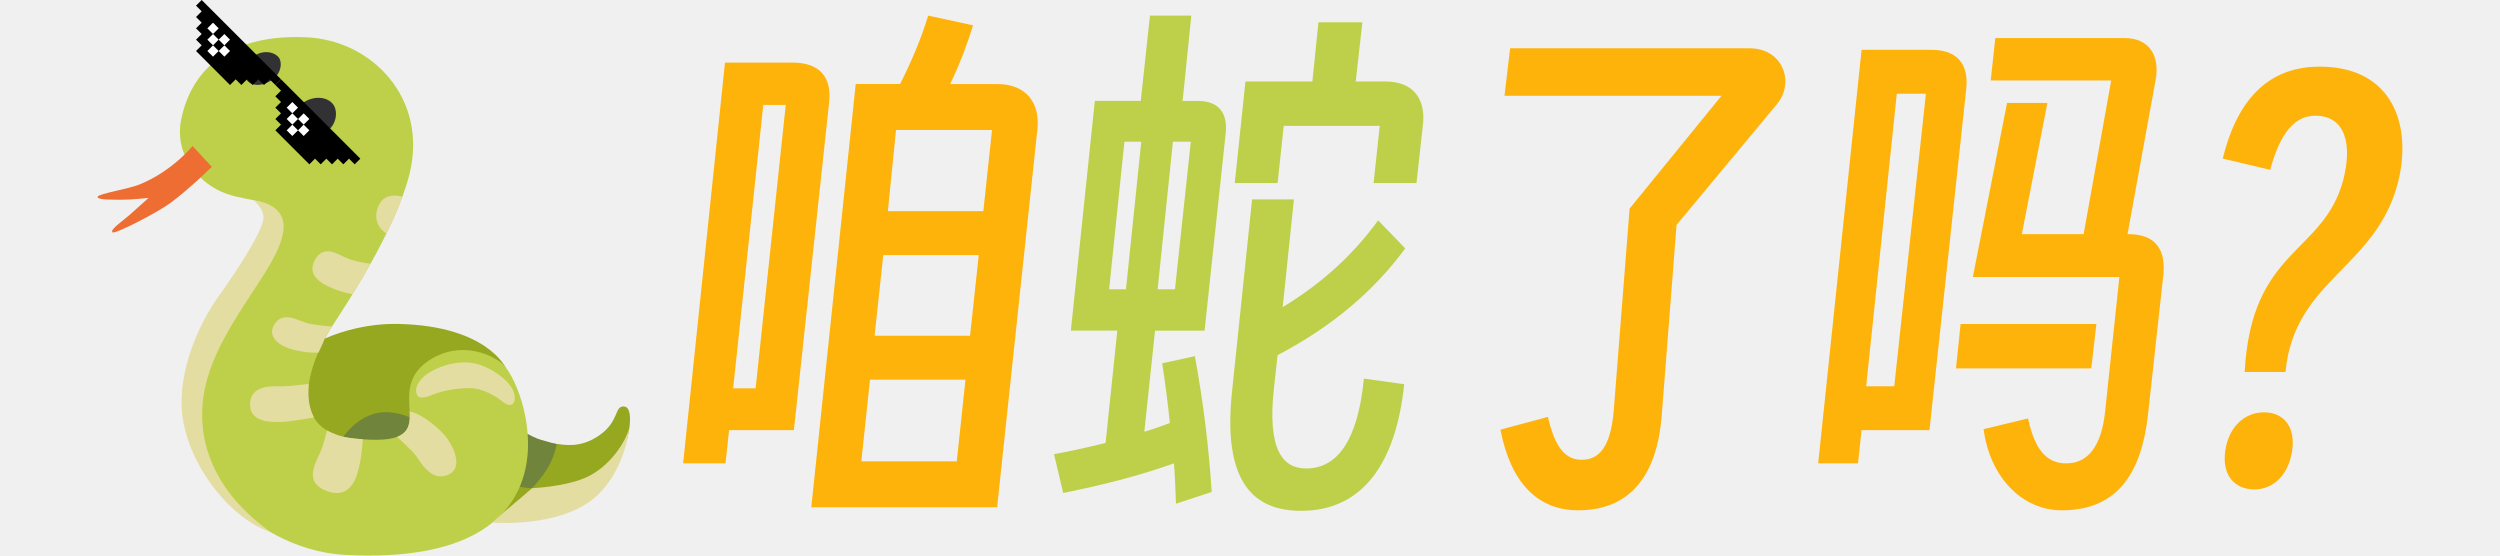
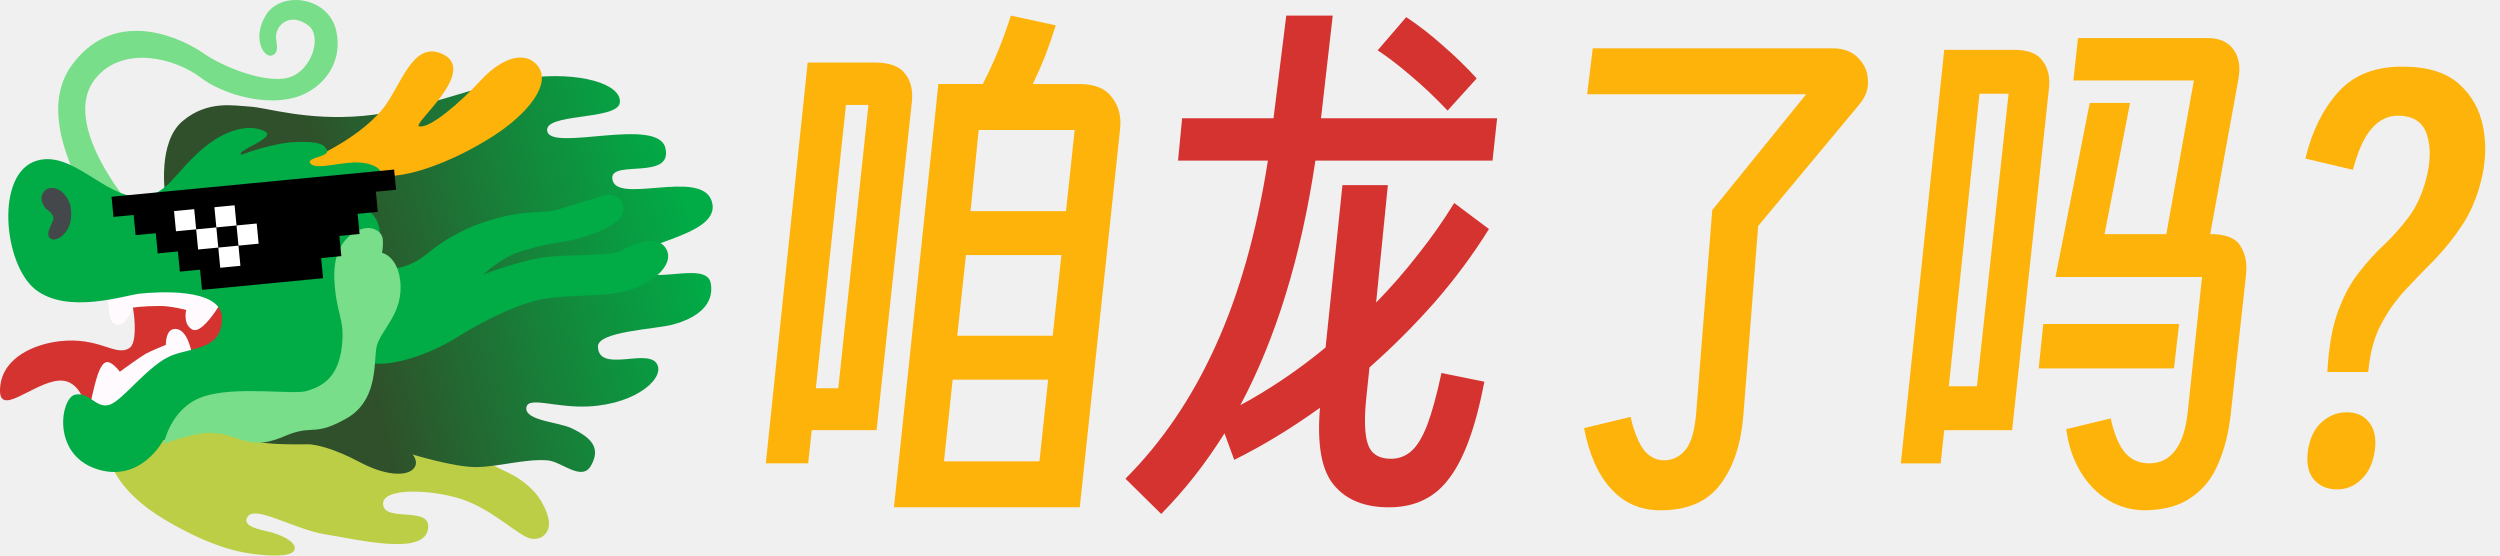
- <svg xmlns="http://www.w3.org/2000/svg" width="144" height="32" viewBox="0 0 144 32" version="1.1" id="svg6216">
+ <svg xmlns="http://www.w3.org/2000/svg" xmlns:xlink="http://www.w3.org/1999/xlink" width="144" height="32" viewBox="0 0 144 32" version="1.1" id="svg6216">
  <defs id="defs6213">
    <linearGradient id="SVGID_1_" gradientUnits="userSpaceOnUse" x1="131.416" y1="52.368" x2="63.091" y2="69.637">
      <stop offset="0.171" style="stop-color:#01AB46" id="stop351" />
      <stop offset="0.499" style="stop-color:#128A3C" id="stop353" />
      <stop offset="1" style="stop-color:#2F502A" id="stop355" />
    </linearGradient>
+     <linearGradient xlink:href="#SVGID_1_" id="linearGradient580" gradientUnits="userSpaceOnUse" x1="131.416" y1="52.368" x2="63.091" y2="69.637" />
  </defs>
  <g id="layer6-3-4" transform="matrix(3.779527,0,0,3.779527,-30,-700)">
-     <g id="layer4" transform="matrix(0.3446122,0,0,0.3446122,3.942238,157.6667)">
-       <text xml:space="preserve" style="font-style:normal;font-weight:normal;font-size:22.578px;line-height:1.25;font-family:sans-serif;letter-spacing:-1.323px;display:none;fill:#feb30b;fill-opacity:1;stroke:none;stroke-width:0.265" x="40.337" y="100.66" id="text157-2-3">
-         <tspan style="font-style:oblique;font-variant:normal;font-weight:normal;font-stretch:normal;font-size:22.578px;font-family:'Smiley Sans';-inkscape-font-specification:'Smiley Sans Oblique';fill:#feb30b;fill-opacity:1;stroke-width:0.265" x="0" y="0" id="tspan796-9-67">咱蛇了吗？</tspan>
-       </text>
-       <g id="g37">
-         <path id="path36" style="font-style:oblique;font-size:22.578px;line-height:1.25;font-family:'Smiley Sans';-inkscape-font-specification:'Smiley Sans Oblique';letter-spacing:-1.323px;fill:#feb30b;stroke-width:0.265" d="m 112.667,96.371 c 0.384,-4.109 4.041,-4.583 4.99,-8.444 0.61,-2.529 -0.294,-4.99 -3.342,-5.057 -2.551,-0.068 -3.838,1.671 -4.425,4.064 l 2.1,0.497 c 0.452,-1.693 1.129,-2.393 1.987,-2.393 1.355,0 1.648,1.287 1.242,2.845 -0.881,3.296 -4.064,3.003 -4.358,8.489 z m -1.377,5.193 c 0.835,0 1.513,-0.632 1.671,-1.716 0.158,-1.061 -0.384,-1.693 -1.242,-1.693 -0.858,0 -1.558,0.632 -1.716,1.693 -0.158,1.084 0.406,1.716 1.287,1.716 z" />
-         <path id="path32" style="font-style:oblique;font-size:22.578px;line-height:1.25;font-family:'Smiley Sans';-inkscape-font-specification:'Smiley Sans Oblique';letter-spacing:-1.323px;fill:#feb30b;stroke-width:0.265" d="m 102.137,84.472 h -1.784 l -1.513,7.699 h 6.48 l -0.632,5.961 c -0.158,1.468 -0.722,2.28 -1.716,2.28 -0.835,0 -1.377,-0.542 -1.693,-1.987 l -1.964,0.474 c 0.271,2.1 1.693,3.612 3.5,3.59 2.551,-0.023 3.5,-1.829 3.77,-4.222 l 0.677,-6.164 c 0.113,-1.039 -0.248,-1.829 -1.558,-1.829 h -0.023 l 1.242,-6.818 c 0.203,-1.106 -0.316,-1.851 -1.355,-1.851 h -5.735 l -0.203,1.874 h 5.328 l -1.219,6.796 h -2.732 z m -3.59,-0.61 c 0.113,-1.016 -0.316,-1.738 -1.535,-1.738 h -3.093 l -1.919,18.288 h 1.761 l 0.158,-1.468 h 3.003 z m -4.425,13.14 1.355,-12.937 h 1.287 l -1.4,12.937 z M 104.304,94.248 h -6.006 l -0.203,1.964 h 5.983 z" />
-         <path style="font-style:oblique;font-size:22.578px;line-height:1.25;font-family:'Smiley Sans';-inkscape-font-specification:'Smiley Sans Oblique';letter-spacing:-1.323px;fill:#feb30b;stroke-width:0.265" d="m 85.082,98.29 0.655,-8.422 4.448,-5.351 c 0.79,-0.971 0.248,-2.461 -1.219,-2.461 H 78.376 l -0.248,2.1 h 9.596 l -4.064,4.99 -0.7,8.918 c -0.135,1.671 -0.677,2.19 -1.422,2.19 -0.7,0 -1.174,-0.519 -1.49,-1.897 l -2.1,0.564 c 0.452,2.348 1.648,3.567 3.432,3.567 2.371,0 3.5,-1.626 3.703,-4.199 z" id="path31" />
-         <path id="path26" style="font-style:oblique;font-size:22.578px;line-height:1.25;font-family:'Smiley Sans';-inkscape-font-specification:'Smiley Sans Oblique';letter-spacing:-1.323px;fill:#bed04a;fill-opacity:1;stroke-width:0.265" d="m 58.611,101.722 c 1.693,-0.339 3.319,-0.745 4.899,-1.31 0.045,0.564 0.068,1.174 0.09,1.784 l 1.58,-0.519 c -0.135,-2.032 -0.361,-3.906 -0.745,-6.006 l -1.445,0.316 c 0.135,0.881 0.248,1.738 0.339,2.642 -0.361,0.135 -0.745,0.271 -1.129,0.384 l 0.474,-4.47 h 2.19 l 0.926,-8.647 c 0.113,-0.881 -0.203,-1.513 -1.242,-1.513 H 63.894 L 64.278,80.611 h -1.829 l -0.406,3.77 H 60.011 L 58.95,94.542 h 2.055 l -0.519,4.967 c -0.745,0.181 -1.513,0.361 -2.28,0.497 z m 9.483,-13.705 0.271,-2.529 h 4.245 l -0.271,2.529 h 1.897 l 0.294,-2.664 c 0.09,-1.106 -0.474,-1.829 -1.671,-1.829 h -1.31 l 0.294,-2.619 h -1.942 l -0.271,2.619 h -2.958 l -0.474,4.493 z m -7.451,4.696 0.677,-6.525 h 0.745 l -0.677,6.525 z m 2.145,0 0.677,-6.525 h 0.79 l -0.7,6.525 z m 9.121,3.951 c -0.271,2.777 -1.197,3.974 -2.551,3.974 -1.016,0 -1.738,-0.79 -1.422,-3.59 l 0.158,-1.422 c 2.416,-1.264 4.267,-2.845 5.644,-4.719 l -1.197,-1.242 c -1.084,1.49 -2.438,2.754 -4.222,3.838 l 0.497,-4.764 h -1.851 l -0.881,8.444 c -0.452,4.154 1.016,5.328 3.048,5.328 2.754,0 4.199,-2.145 4.561,-5.599 z" />
-         <path id="text157-2-3-7" style="font-style:oblique;font-size:22.578px;line-height:1.25;font-family:'Smiley Sans';-inkscape-font-specification:'Smiley Sans Oblique';letter-spacing:-1.323px;fill:#feb30b;stroke-width:0.265" d="m 57.473,85.624 c 0.113,-1.106 -0.452,-1.987 -1.784,-1.987 h -2.077 c 0.429,-0.881 0.745,-1.738 1.016,-2.596 L 52.642,80.611 c -0.316,1.039 -0.745,2.032 -1.242,3.025 h -1.964 l -1.964,18.717 h 8.218 z m -13.795,14.788 0.158,-1.468 h 2.867 l 1.558,-14.495 c 0.113,-1.039 -0.339,-1.761 -1.626,-1.761 h -2.98 l -1.851,17.724 z m 0.339,-3.319 1.332,-12.531 h 0.993 l -1.332,12.531 z m 6.841,-7.834 0.361,-3.59 h 4.245 l -0.384,3.59 z m -0.587,5.509 0.384,-3.567 h 4.222 l -0.384,3.567 z m -0.587,5.554 0.384,-3.612 h 4.222 l -0.384,3.612 z" />
+     <g id="g431-5" transform="matrix(0.3446116,0,0,0.3446116,6.937258,146.1383)" style="display:inline">
+       <g id="g389-3" transform="matrix(0.2645833,0,0,0.2645833,1.688101,108.2734)">
+         <path style="fill:#78de89" d="m 16.74,29.97 c 7.41,-9.85 18.72,-4 21.87,-1.78 3.19,2.25 10.42,5.16 14.27,4.04 3.85,-1.13 5.64,-6.96 3.2,-8.74 -3.08,-2.25 -5.46,0.04 -5.36,2.08 0.04,0.84 0.66,2.63 -0.75,3 -0.73,0.19 -1.6,-0.75 -1.88,-1.97 -0.28,-1.22 -0.26,-2.8 0.94,-4.79 2.51,-4.16 10.52,-3.14 11.77,2.66 1.2,5.62 -2.49,9.51 -6.14,10.85 -5.38,1.98 -12.9,-0.32 -16.42,-3 -4.45,-3.39 -12.95,-5.47 -17.55,-0.09 -6.66,7.79 6.76,22.71 6.76,22.71 l -5.26,4.13 c 0,0 -1.5,-2.91 -4.6,-9.48 -2.92,-6.18 -5.21,-13.83 -0.85,-19.62 z" id="path341-5" />
+         <path style="fill:#d43330" d="m 38.04,65.17 -12.2,1.69 c 0,0 0.75,2.44 1.03,4.22 0.28,1.78 0.58,5.59 -0.66,6.38 -2.35,1.5 -4.97,-1.97 -11.83,-1.13 -3.78,0.47 -9.29,2.53 -9.76,7.6 -0.5,5.45 5.34,-0.64 9.76,-1.03 3.19,-0.28 4.22,3.38 4.22,3.38 0,0 7.88,6.66 8.35,5.73 0.47,-0.94 22.52,-17.74 22.52,-17.74 z" id="path343-6" />
+         <path style="fill:#fffafe" d="m 22.75,67.42 c 0,0 -0.56,5.63 1.22,6.1 1.78,0.47 2.82,-2.82 2.82,-2.82 0,0 1.6,-0.28 4.6,-0.28 1.79,0 4.32,0.66 4.32,0.66 0,0 -0.6,2.43 1.03,3.28 1.97,1.03 5.91,-6.38 5.91,-6.38 L 28.57,65.54 Z" id="path345-2" />
+         <path style="fill:#fffafe" d="m 19.37,88.16 c 0,0 0.94,-4.22 1.22,-5.16 0.28,-0.94 0.84,-3 1.78,-3.19 0.94,-0.19 2.25,1.6 2.25,1.6 0,0 3.47,-2.53 4.32,-3 0.85,-0.47 3.38,-1.5 3.38,-1.5 0,0 -0.09,-2.41 1.31,-2.63 2.44,-0.38 3.1,4.5 3.1,4.5 l -10.7,11.17 z" id="path347-9" />
+         <path style="fill:#bcce46" d="m 23.03,96.37 c 0,0 0.99,4.93 9.01,9.71 8.02,4.78 12.95,5.63 15.91,5.91 2.96,0.28 5.91,0.28 5.91,-1.13 0,-1.02 -2.11,-2.25 -4.79,-2.82 -2.67,-0.56 -3.8,-1.27 -3.1,-2.39 1.27,-2.02 7.74,2.11 13.09,2.96 5.35,0.84 16.05,3.52 17.03,-0.7 0.98,-4.22 -7.04,-1.27 -7.46,-4.22 -0.42,-2.96 7.88,-2.67 13.09,-0.99 5.21,1.69 9.71,6.34 11.68,6.62 1.97,0.28 3.4,-1.26 2.82,-3.52 -0.66,-2.53 -2.25,-4.79 -5.07,-6.62 C 88.33,97.35 75.24,92 75.24,92 l -28.7,-2.1 -10.56,0.28 z" id="path349-1" />
+         <path style="fill:url(#linearGradient580)" d="m 32.18,51.6 c 0,0 -1.27,-8.59 2.96,-12.11 4.23,-3.52 8.59,-2.53 11.26,-2.39 2.67,0.14 9.43,2.39 18.86,1.55 10.02,-0.9 18.72,-5.21 27.45,-6.34 8.73,-1.13 15.77,0.99 15.49,4.08 -0.28,3.1 -13.09,1.69 -12.11,4.93 0.99,3.24 18.44,-2.53 19.71,2.67 1.33,5.47 -9.06,1.98 -8.87,5.07 0.28,4.65 14.78,-1.69 16.61,3.8 2.11,6.34 -15.49,7.04 -13.23,10.84 2.25,3.8 12.39,-1.13 13.09,2.96 0.61,3.54 -2.3,5.82 -6.48,6.9 -2.89,0.75 -12.47,1.11 -12.39,3.66 0.14,4.36 7.88,0.42 9.71,2.67 1.83,2.25 -2.96,6.9 -11.26,7.32 -5.64,0.29 -10.28,-1.83 -10.42,0.28 -0.14,2.11 5.44,2.34 7.6,3.38 3.52,1.69 4.79,3.38 3.24,6.19 -1.55,2.82 -4.92,-0.67 -7.32,-0.84 -3.8,-0.28 -8.31,1.13 -11.97,1.13 -3.66,0 -10.56,-2.11 -10.56,-2.11 0,0 1.27,1.41 0,2.53 -1.27,1.12 -4.65,0.99 -8.87,-1.27 -4.22,-2.25 -7.32,-2.96 -8.59,-2.96 -1.27,0 -7.58,0.13 -8.68,-0.61 -8.73,-5.91 3.89,-36.56 3.89,-36.56 z" id="path358-2" />
+         <path style="fill:#feb30b" d="m 54.94,46.58 c 0,0 9.1,-3.47 13.7,-9.2 2.94,-3.66 4.88,-11.36 9.85,-9.1 6.2,2.81 -5.12,11.77 -3.85,12.11 1.78,0.47 7.04,-4.13 10.32,-7.7 3.28,-3.57 7.3,-5.13 9.48,-2.44 2.44,3 -1.6,8.07 -7.51,11.83 -5.91,3.75 -11.39,5.76 -15.02,6.38 -3.85,0.66 -11.17,0.75 -11.17,0.75 l -7.13,-0.19 z" id="path360-7" />
+         <path style="fill:#01ab46" d="m 67.51,63.71 c 0,0 3.73,1.9 8.59,-2.11 3.02,-2.49 6.69,-4.58 11.83,-5.91 5.42,-1.41 7.53,-0.63 10.21,-1.48 2.67,-0.84 5.9,-1.83 7.67,-2.32 2.53,-0.7 4.95,2.87 0.7,5.21 -2.82,1.55 -6.41,2.46 -8.87,2.75 -1.41,0.16 -5.29,1.15 -6.66,1.67 -2.82,1.06 -5.58,3.61 -5.58,3.61 0,0 7.05,-2.65 11.12,-2.96 4.93,-0.38 10.35,-0.14 11.9,-0.99 1.55,-0.84 5.98,-3.03 7.53,-0.28 1.53,2.71 -2.67,6.12 -7.04,7.11 -4.37,0.99 -9.36,0.42 -14.01,1.34 -2.85,0.56 -8.09,2.67 -13.73,6.19 -5.63,3.52 -11.26,4.79 -13.94,4.5 -2.67,-0.28 -7.6,6.76 -7.6,6.76 L 43.3,88.91 31.9,92.85 c 0,0 -3.8,7.32 -11.26,4.79 -7.46,-2.53 -5.91,-11.83 -3.52,-12.39 2.39,-0.56 3.52,2.39 5.77,1.69 2.25,-0.7 6.61,-6.86 10.56,-8.31 3.66,-1.34 8.24,-0.99 8.24,-6.19 0,-5.2 -11.19,-4.36 -13.73,-4.08 -2.53,0.28 -12.11,3.52 -17.46,-0.7 -5.35,-4.22 -6.78,-19.52 0.28,-21.54 5.91,-1.69 11.26,6.05 17.03,6.05 4.65,0 5.84,-3.94 10.63,-8.02 3.53,-3.01 7.53,-4.29 10.35,-2.96 2.34,1.11 -5.21,3.38 -3.8,3.94 0,0 5.07,-1.97 9.01,-2.11 3.94,-0.14 4.72,0.38 5.21,1.27 0.7,1.27 -3.8,1.27 -2.67,2.39 1.13,1.13 5.91,-0.7 9.01,-0.14 3.1,0.56 3.1,2.11 2.39,2.67 -0.7,0.56 -5.56,1.55 -5.63,2.96 -0.05,0.98 3.04,1.21 4.58,2.96 1.55,1.76 1.27,4.22 1.13,5.49 -0.16,1.26 -0.51,3.09 -0.51,3.09 z" id="path362-0" />
+         <path style="fill:#78de8a" d="m 46.26,52.03 c -3.02,0.34 -8.52,-4.43 -11.47,2.67 -2.39,5.76 5.8,10 10.84,6.12 2.3,-1.76 3.59,-4.01 5.35,-5.77 1.16,-1.16 2.67,-1.99 3.03,-3.1 0.62,-1.96 -4.59,-0.27 -7.75,0.08 z" id="path364-9" />
+         <path style="fill:#78de8a" d="m 31.97,93.49 c 0,0 1.06,-5.98 6.48,-7.88 5.42,-1.9 15.27,-0.28 17.46,-0.99 2.18,-0.7 5.23,-1.87 5.84,-7.6 0.49,-4.65 -0.99,-5.07 -1.27,-11.05 -0.33,-6.97 4.22,-8.67 5.77,-8.59 1.27,0.07 2.25,0.92 2.32,1.9 0.1,1.42 -0.14,2.25 -0.14,2.25 0,0 2.5,0.5 3.03,4.5 0.77,5.91 -3.66,8.52 -4.01,11.68 -0.35,3.17 0,8.73 -5,11.54 -5,2.81 -5.44,1.24 -9.08,2.46 -1.43,0.48 -3.87,1.9 -6.69,1.48 -2.82,-0.42 -3.59,-1.55 -7.25,-1.55 -2.83,0.02 -7.46,1.85 -7.46,1.85 z" id="path366-3" />
+         <path style="fill:#2a2c33" d="m 42.6,58.24 c -1.22,1.48 -3.64,1.82 -5.12,0.87 -1.53,-0.98 -1.35,-3.63 0.09,-5.35 1.45,-1.72 3.81,-2.02 5.21,-0.84 1.4,1.17 1.25,3.59 -0.18,5.32 z" id="path368-6" />
+         <path style="fill:#44484a" d="m 12,51.23 c -1.07,1.19 -0.05,2.63 0.33,2.96 0.38,0.33 1.36,0.99 1.17,1.78 -0.19,0.8 -1.41,2.39 -0.52,3.14 0.89,0.75 3.19,-0.66 3.47,-3.33 0.28,-2.67 -0.89,-3.85 -1.5,-4.41 -0.6,-0.56 -2.06,-1.13 -2.95,-0.14 z" id="path370-0" />
      </g>
-       <g id="layer1-2" transform="matrix(0.2645833,0,0,0.2645833,52.87237,64.32753)">
-         <g id="g2" transform="matrix(1.491566,0,0,1.491566,-289.9642,-123.3148)">
-           <path style="fill:#96a820;stroke-width:0.5" d="m 123.21,161.774 c 0,0 4.495,-3.41 11.215,-3.285 9.95,0.19 12.06,4.925 12.06,4.925 l 1.595,7.51 c 0,0 3.005,0.89 3.94,0.985 0.94,0.095 2.77,0.585 4.975,-0.96 2.205,-1.55 1.64,-3.26 2.72,-3.215 1.41,0.06 0.42,4.785 -0.8,6.29 -1.22,1.5 -6.665,4.365 -8.965,4.975 -2.3,0.61 -3.005,1.57 -5.395,1.62 -2.395,0.045 -8.4,-1.57 -8.4,-1.57 l -12.95,-6.1 v -11.175 z" id="path1" />
-           <path style="fill:#70853b;stroke-width:0.5" d="m 127.95,171.629 c 0,0 1.97,-3.52 5.49,-3.24 3.52,0.28 4.785,2.77 4.785,2.77 l -7.79,2.535 z" id="path2-3" />
-           <path style="fill:#70853b;stroke-width:0.5" d="m 146.015,176.184 c 2.485,0.8 3.425,0.705 3.425,0.705 0,0 1.455,-1.55 2.065,-2.865 0.61,-1.315 0.68,-2.065 0.68,-2.065 0,0 -0.96,-0.235 -1.855,-0.515 -0.89,-0.28 -2.675,-1.315 -2.675,-1.315 l -2.065,5.68 z" id="path3" />
-           <path style="fill:#bed04a;stroke-width:0.5" d="m 124.195,126.369 c 7.32,0.35 13.64,6.875 11.475,15.415 -1.62,6.38 -7.255,14.82 -8.66,16.985 -2.58,3.99 -5.35,11.73 2.415,12.555 11.105,1.175 2.905,-4.915 8.335,-8.67 2.85,-1.97 6.095,-1.35 8.185,0.15 2.725,1.96 10.31,23.03 -17.455,21.565 -5.77,-0.305 -10.355,-3.485 -12.88,-5.915 -7.475,-7.18 -1.74,-19.15 -1.265,-20.2 0.63,-1.405 6.54,-9.08 6.12,-11.54 -0.42,-2.465 -2.465,-1.83 -5.28,-2.815 -2.815,-0.985 -5.94,-4.1 -5.07,-8.375 0.81,-3.98 3.88,-9.645 14.08,-9.155 z" id="path4-7" />
-           <path style="fill:#e4dda2;stroke-width:0.5" d="m 144.96,180.744 c 0,0 1.36,-1.23 1.83,-1.605 0.47,-0.375 2.65,-2.25 2.65,-2.25 0,0 3.465,-0.125 5.865,-1.125 2.98,-1.245 4.715,-4.365 4.95,-5.465 0.125,-0.595 -0.305,5.35 -4.575,8.235 -4.125,2.785 -10.72,2.21 -10.72,2.21 z" id="path5-5" />
-           <path style="fill:#e4dda2;stroke-width:0.5" d="m 110.15,166.949 c -0.165,6.265 4.955,12.865 9.395,14.64 2.465,0.985 -7.885,-3.835 -7.04,-14.115 0.67,-8.175 8.905,-15.135 9.08,-19.78 0.105,-2.815 -3.38,-3.06 -3.38,-3.06 0,0 1.08,0.81 1.125,1.865 0.07,1.69 -4.295,7.885 -5.21,9.15 -0.905,1.27 -3.825,5.95 -3.97,11.3 z" id="path6-9" />
-           <path style="fill:#ee6d33;stroke-width:0.5" d="m 111.385,138.549 2.16,2.345 c 0.105,-0.145 -2.36,2.355 -4.645,4.035 -1.53,1.125 -6.24,3.535 -6.49,3.295 -0.315,-0.305 1.14,-1.265 1.935,-1.97 0.605,-0.535 2.11,-1.89 2.11,-1.89 0,0 -1.855,0.2 -2.745,0.2 -0.89,0 -3.165,0.07 -2.955,-0.35 0.165,-0.33 3.44,-0.85 4.67,-1.35 3.705,-1.5 5.96,-4.315 5.96,-4.315 z" id="path7-2" />
-           <path style="fill:#323234;stroke-width:0.5" d="m 120.325,131.119 c -1.285,0.895 -2.535,0.67 -2.94,-0.08 -0.3,-0.56 -0.385,-1.62 0.8,-2.515 1.045,-0.79 2.385,-0.55 2.875,0.13 0.41,0.575 0.24,1.79 -0.735,2.465 z" id="path8-2" />
-           <path style="fill:#323234;stroke-width:0.5" d="m 126.34,136.949 c -1.535,0.9 -2.78,0.435 -3.31,-0.38 -0.43,-0.665 -0.33,-2.265 0.915,-2.985 1.29,-0.75 2.72,-0.48 3.27,0.415 0.46,0.75 0.295,2.265 -0.875,2.95 z" id="path9-8" />
-           <path style="fill:#e4dda2;stroke-width:0.5" d="m 132.22,145.259 c -0.915,2.125 0.915,3.11 0.915,3.11 0,0 0.715,-1.525 1.02,-2.215 0.375,-0.855 0.74,-1.92 0.74,-1.92 0,0 -1.945,-0.675 -2.675,1.025 z" id="path10" />
-           <path style="fill:#e4dda2;stroke-width:0.5" d="m 131.305,151.744 c 0,0 -1.265,-0.14 -2.395,-0.53 -1.025,-0.355 -2.75,-1.8 -3.8,0.07 -0.97,1.725 0.655,2.675 1.935,3.205 1.195,0.495 2.27,0.67 2.27,0.67 0,0 0.82,-1.375 1.055,-1.76 0.235,-0.385 0.935,-1.655 0.935,-1.655 z" id="path11-9" />
-           <path style="fill:#e4dda2;stroke-width:0.5" d="m 127.01,158.774 c 0,0 -1.69,-0.095 -2.78,-0.375 -0.955,-0.245 -2.7,-1.41 -3.66,0.105 -0.855,1.35 0.385,2.42 2.04,2.85 1.83,0.475 2.885,0.335 2.885,0.335 0,0 0.44,-0.895 0.615,-1.39 0.185,-0.505 0.9,-1.525 0.9,-1.525 z" id="path12-7" />
-           <path style="fill:#e4dda2;stroke-width:0.5" d="m 124.395,165.199 c 0,0 -2.04,0.28 -3.025,0.28 -1.02,0 -3.6,-0.24 -3.545,2.135 0.045,2.04 2.81,1.87 3.52,1.855 1.01,-0.025 3.645,-0.5 3.645,-0.5 0,0 -0.45,-0.8 -0.58,-1.92 -0.1,-0.82 -0.015,-1.85 -0.015,-1.85 z" id="path13-3" />
-           <path style="fill:#e4dda2;stroke-width:0.5" d="m 126.445,170.434 c 0,0 -0.33,1.485 -0.81,2.57 -0.53,1.195 -1.76,3.24 0.74,4.19 2.31,0.88 3.24,-0.775 3.66,-2.64 0.39,-1.735 0.42,-3.15 0.42,-3.15 0,0 -1.22,-0.055 -2.23,-0.285 -0.81,-0.195 -1.78,-0.685 -1.78,-0.685 z" id="path14-6" />
-           <path style="fill:#e4dda2;stroke-width:0.5" d="m 134.295,171.149 c 0,0 1.655,1.445 2.18,2.18 0.53,0.74 1.735,2.97 3.66,2.005 1.69,-0.845 0.325,-3.425 -0.495,-4.365 -0.685,-0.785 -1.725,-1.64 -2.71,-2.205 -0.66,-0.375 -1.22,-0.47 -1.22,-0.47 0,0 0.115,1.03 -0.19,1.76 -0.32,0.785 -1.225,1.095 -1.225,1.095 z" id="path15-1" />
-           <path style="fill:#e4dda2;stroke-width:0.5" d="m 136.48,166.279 c 0.17,0.58 0.675,0.605 1.795,0.14 1.195,-0.495 2.815,-0.74 4.155,-0.74 1.585,0 3.13,1.055 3.695,1.515 0.565,0.46 1.245,0.62 1.35,-0.26 0.105,-0.88 -0.53,-1.865 -1.76,-2.745 -0.75,-0.535 -2.09,-1.36 -3.67,-1.395 -1.685,-0.035 -3.24,0.565 -4.225,1.195 -0.61,0.395 -1.625,1.34 -1.34,2.29 z" id="path16-2" />
-         </g>
-         <g id="g3" transform="matrix(0.4474697,0.4474697,-0.4474697,0.4474697,-124.6729,61.30217)" style="display:inline">
-           <path id="path18813-6-5-9" style="fill:#000000;stroke-width:0.265" d="m 0,-5.292 v 1.058 1.058 h 1.058 1.058 v 1.058 1.058 H 3.175 4.233 V 0 1.058 H 5.292 6.35 V 2.117 3.175 h 1.058 1.058 v 1.058 1.058 h 6.35 6.35 V 4.233 3.175 H 22.225 23.283 V 2.117 1.058 H 24.342 25.4 V 0 -1.058 h 1.058 1.058 V -2.117 -3.175 H 28.575 29.633 V -4.233 -5.292 H 14.817 Z" />
-           <g id="g19784-6-3" transform="translate(-55,-155.2917)">
-             <path id="path18979-2-19" style="fill:#ffffff;fill-opacity:1;stroke:none;stroke-width:0.265px;stroke-linecap:butt;stroke-linejoin:miter;stroke-opacity:1" d="M 67.7,156.35 H 66.641 65.583 v 1.058 1.058 h 1.058 1.058 v -1.058 z" />
-             <path id="path19773-9-4" style="fill:#ffffff;fill-opacity:1;stroke:none;stroke-width:0.265px;stroke-linecap:butt;stroke-linejoin:miter;stroke-opacity:1" d="m 67.7,154.233 v 1.058 1.058 h 1.058 1.058 v -1.058 -1.058 h -1.058 z" />
-             <path id="path19769-1-78" style="fill:#ffffff;fill-opacity:1;stroke:none;stroke-width:0.265px;stroke-linecap:butt;stroke-linejoin:miter;stroke-opacity:1" d="m 65.583,154.233 h 1.058 1.058 v -1.058 -1.058 H 66.641 65.583 v 1.058 z" />
-             <path id="path19767-2-4" style="fill:#ffffff;fill-opacity:1;stroke:none;stroke-width:0.265px;stroke-linecap:butt;stroke-linejoin:miter;stroke-opacity:1" d="m 63.466,154.233 v 1.058 1.058 h 1.058 1.058 v -1.058 -1.058 h -1.058 z" />
-             <path id="path19765-7-5" style="fill:#ffffff;fill-opacity:1;stroke:none;stroke-width:0.265px;stroke-linecap:butt;stroke-linejoin:miter;stroke-opacity:1" d="m 61.35,152.117 v 1.058 1.058 h 1.058 1.058 v -1.058 -1.058 h -1.058 z" />
-           </g>
-           <path id="path18813-6-5-7" style="fill:#000000;stroke-width:0.265" d="m 29.633,-5.292 v 1.058 1.058 h 1.058 1.058 v 1.058 1.058 H 32.808 33.866 V 0 1.058 H 34.925 35.983 V 2.117 3.175 h 1.058 1.058 v 1.058 1.058 h 6.35 6.35 V 4.233 3.175 H 51.858 52.916 V 2.117 1.058 H 53.975 55.033 V 0 -1.058 h 1.058 1.058 V -2.117 -3.175 H 58.208 59.266 V -4.233 -5.292 H 44.45 Z" />
-           <g id="g19784-6-0" transform="translate(-25.367,-155.2917)">
-             <path id="path18979-2-9" style="fill:#ffffff;fill-opacity:1;stroke:none;stroke-width:0.265px;stroke-linecap:butt;stroke-linejoin:miter;stroke-opacity:1" d="M 67.7,156.35 H 66.641 65.583 v 1.058 1.058 h 1.058 1.058 v -1.058 z" />
-             <path id="path19773-9-3" style="fill:#ffffff;fill-opacity:1;stroke:none;stroke-width:0.265px;stroke-linecap:butt;stroke-linejoin:miter;stroke-opacity:1" d="m 67.7,154.233 v 1.058 1.058 h 1.058 1.058 v -1.058 -1.058 h -1.058 z" />
-             <path id="path19769-1-6" style="fill:#ffffff;fill-opacity:1;stroke:none;stroke-width:0.265px;stroke-linecap:butt;stroke-linejoin:miter;stroke-opacity:1" d="m 65.583,154.233 h 1.058 1.058 v -1.058 -1.058 H 66.641 65.583 v 1.058 z" />
-             <path id="path19767-2-0" style="fill:#ffffff;fill-opacity:1;stroke:none;stroke-width:0.265px;stroke-linecap:butt;stroke-linejoin:miter;stroke-opacity:1" d="m 63.466,154.233 v 1.058 1.058 h 1.058 1.058 v -1.058 -1.058 h -1.058 z" />
-             <path id="path19765-7-6" style="fill:#ffffff;fill-opacity:1;stroke:none;stroke-width:0.265px;stroke-linecap:butt;stroke-linejoin:miter;stroke-opacity:1" d="m 61.35,152.117 v 1.058 1.058 h 1.058 1.058 v -1.058 -1.058 h -1.058 z" />
-           </g>
+       <g id="g19793-3-6" transform="matrix(0.4216995,-0.04059348,0.04059348,0.4216995,-21.44692,61.05287)">
+         <path id="path18813-6-5-2" style="fill:#000000;stroke-width:0.265" d="m 55,150 v 1.058 1.058 h 1.058 1.058 v 1.058 1.058 H 58.175 59.233 v 1.058 1.058 H 60.292 61.35 v 1.058 1.058 h 1.058 1.058 v 1.058 1.058 h 6.35 6.35 V 159.525 158.467 H 77.225 78.283 V 157.408 156.35 H 79.342 80.4 v -1.058 -1.058 h 1.058 1.058 V 153.175 152.117 H 83.575 84.633 V 151.058 150 H 69.817 Z" />
+         <g id="g19784-6-6">
+           <path id="path18979-2-1" style="fill:#ffffff;fill-opacity:1;stroke:none;stroke-width:0.265px;stroke-linecap:butt;stroke-linejoin:miter;stroke-opacity:1" d="M 67.7,156.35 H 66.641 65.583 v 1.058 1.058 h 1.058 1.058 v -1.058 z" />
+           <path id="path19773-9-8" style="fill:#ffffff;fill-opacity:1;stroke:none;stroke-width:0.265px;stroke-linecap:butt;stroke-linejoin:miter;stroke-opacity:1" d="m 67.7,154.233 v 1.058 1.058 h 1.058 1.058 v -1.058 -1.058 h -1.058 z" />
+           <path id="path19769-1-7" style="fill:#ffffff;fill-opacity:1;stroke:none;stroke-width:0.265px;stroke-linecap:butt;stroke-linejoin:miter;stroke-opacity:1" d="m 65.583,154.233 h 1.058 1.058 v -1.058 -1.058 H 66.641 65.583 v 1.058 z" />
+           <path id="path19767-2-9" style="fill:#ffffff;fill-opacity:1;stroke:none;stroke-width:0.265px;stroke-linecap:butt;stroke-linejoin:miter;stroke-opacity:1" d="m 63.466,154.233 v 1.058 1.058 h 1.058 1.058 v -1.058 -1.058 h -1.058 z" />
+           <path id="path19765-7-2" style="fill:#ffffff;fill-opacity:1;stroke:none;stroke-width:0.265px;stroke-linecap:butt;stroke-linejoin:miter;stroke-opacity:1" d="m 61.35,152.117 v 1.058 1.058 h 1.058 1.058 v -1.058 -1.058 h -1.058 z" />
        </g>
      </g>
    </g>
+     <g aria-label="咱龙了吗？" id="text157-2-1" style="font-size:22.578px;line-height:1.25;letter-spacing:-1.323px;display:inline;stroke-width:0.265" transform="matrix(0.3446116,0,0,0.3446116,-5.260261,156.353)">
+       <path d="m 87.833,89.436 -1.784,16.73 -8.218,1e-5 1.964,-18.717 h 1.964 c 0.497,-0.963 0.911,-1.972 1.242,-3.025 l 1.987,0.429 c -0.135,0.437 -0.286,0.873 -0.452,1.31 -0.166,0.421 -0.354,0.85 -0.564,1.287 h 2.077 c 0.662,0 1.136,0.196 1.422,0.587 0.301,0.376 0.421,0.843 0.361,1.4 z M 74.038,104.224 h -1.874 l 1.851,-17.724 h 2.98 c 0.647,0 1.091,0.166 1.332,0.497 0.256,0.316 0.354,0.738 0.294,1.264 l -1.558,14.495 h -2.867 z m 0.339,-3.319 h 0.993 l 1.332,-12.531 h -0.993 z m 6.841,-7.834 h 4.222 l 0.384,-3.59 h -4.245 z m -0.587,5.509 h 4.222 l 0.384,-3.567 h -4.222 z m -0.587,5.554 h 4.222 l 0.384,-3.612 h -4.222 z" style="font-style:oblique;font-family:'Smiley Sans';-inkscape-font-specification:'Smiley Sans Oblique';fill:#feb30b;fill-opacity:1" id="path2797" />
+       <path d="m 89.649,106.46 -1.58,-1.558 q 2.416,-2.416 3.974,-5.848 1.58,-3.454 2.326,-8.218 h -3.974 l 0.181,-1.874 h 4.041 l 0.564,-4.538 h 2.055 l -0.519,4.538 h 7.789 l -0.203,1.874 h -7.834 q -0.948,6.367 -3.319,10.815 1.964,-1.061 3.77,-2.551 l 0.745,-7.18 h 2.009 l -0.519,5.193 q 0.993,-1.016 1.851,-2.122 0.881,-1.106 1.603,-2.28 l 1.535,1.151 q -1.039,1.671 -2.393,3.229 -1.355,1.535 -2.89,2.89 l -0.135,1.287 q -0.158,1.468 0.068,2.122 0.226,0.632 1.016,0.632 0.519,0 0.903,-0.339 0.384,-0.339 0.7,-1.151 0.316,-0.835 0.632,-2.303 l 1.897,0.384 q -0.564,2.958 -1.535,4.245 -0.948,1.31 -2.687,1.31 -1.626,0 -2.438,-0.993 -0.813,-0.971 -0.61,-3.409 -1.919,1.377 -3.793,2.303 l -0.429,-1.174 q -1.242,1.987 -2.8,3.567 z m 13.953,-19.259 -1.287,1.422 q -0.835,-0.881 -1.648,-1.558 -0.79,-0.677 -1.445,-1.106 l 1.264,-1.468 q 0.79,0.519 1.603,1.242 0.813,0.7 1.513,1.468 z" style="font-style:oblique;font-family:'Smiley Sans';-inkscape-font-specification:'Smiley Sans Oblique';fill:#d43330;fill-opacity:1" id="path2799" />
+       <path d="m 115.396,102.102 q -0.158,1.919 -1.016,3.048 -0.858,1.151 -2.642,1.151 -1.332,0 -2.19,-0.948 -0.858,-0.926 -1.197,-2.687 l 2.055,-0.497 q 0.248,1.039 0.61,1.49 0.361,0.429 0.881,0.429 0.564,0 0.948,-0.474 0.384,-0.474 0.474,-1.738 l 0.7,-8.85 4.154,-5.125 h -9.686 l 0.248,-2.032 h 10.589 q 0.745,0 1.151,0.429 0.406,0.406 0.429,0.971 0.045,0.564 -0.361,1.061 l -4.493,5.396 z" style="font-style:oblique;font-family:'Smiley Sans';-inkscape-font-specification:'Smiley Sans Oblique';fill:#feb30b;fill-opacity:1" id="path2801" />
+       <path d="m 132.497,88.285 -1.129,5.802 h 2.732 l 1.219,-6.796 h -5.328 l 0.203,-1.874 h 5.735 q 0.79,0 1.151,0.519 0.361,0.497 0.203,1.332 l -1.242,6.818 h 0.023 q 0.993,0 1.31,0.519 0.339,0.519 0.248,1.31 l -0.677,6.164 q -0.135,1.197 -0.542,2.145 -0.384,0.948 -1.174,1.49 -0.768,0.564 -2.055,0.587 -0.903,0 -1.648,-0.452 -0.745,-0.452 -1.242,-1.287 -0.474,-0.813 -0.61,-1.851 l 1.964,-0.474 q 0.248,1.084 0.655,1.535 0.406,0.452 1.039,0.452 0.745,0 1.174,-0.587 0.429,-0.587 0.542,-1.693 l 0.632,-5.961 h -6.48 l 1.513,-7.699 z m -8.376,15.94 h -1.761 l 1.919,-18.288 h 3.093 q 0.926,0 1.264,0.497 0.361,0.474 0.271,1.242 l -1.626,15.082 h -3.003 z m 0.361,-3.409 h 1.242 l 1.4,-12.937 h -1.287 z m 10.183,-2.754 -0.226,1.964 h -5.983 l 0.203,-1.964 z" style="font-style:oblique;font-family:'Smiley Sans';-inkscape-font-specification:'Smiley Sans Oblique';fill:#feb30b;fill-opacity:1" id="path2803" />
+       <path d="m 143.027,100.183 h -1.806 q 0.09,-1.648 0.474,-2.687 0.384,-1.039 0.926,-1.716 0.542,-0.7 1.129,-1.242 0.587,-0.564 1.061,-1.197 0.497,-0.655 0.768,-1.648 0.316,-1.174 0.045,-2.009 -0.271,-0.835 -1.287,-0.835 -0.655,0 -1.151,0.564 -0.497,0.564 -0.835,1.829 l -2.1,-0.497 q 0.429,-1.806 1.468,-2.958 1.039,-1.151 2.958,-1.106 1.535,0.023 2.371,0.768 0.835,0.745 1.061,1.897 0.226,1.129 -0.09,2.393 -0.294,1.151 -0.858,1.987 -0.542,0.813 -1.197,1.49 -0.655,0.655 -1.287,1.332 -0.632,0.677 -1.084,1.535 -0.452,0.858 -0.564,2.1 z m -1.377,5.193 q -0.655,0 -1.039,-0.452 -0.361,-0.452 -0.248,-1.264 0.113,-0.79 0.587,-1.242 0.497,-0.452 1.129,-0.452 0.655,0 0.993,0.452 0.361,0.452 0.248,1.242 -0.113,0.813 -0.587,1.264 -0.452,0.452 -1.084,0.452 z" style="font-style:oblique;font-family:'Smiley Sans';-inkscape-font-specification:'Smiley Sans Oblique';fill:#feb30b;fill-opacity:1" id="path2805" />
+     </g>
  </g>
</svg>
